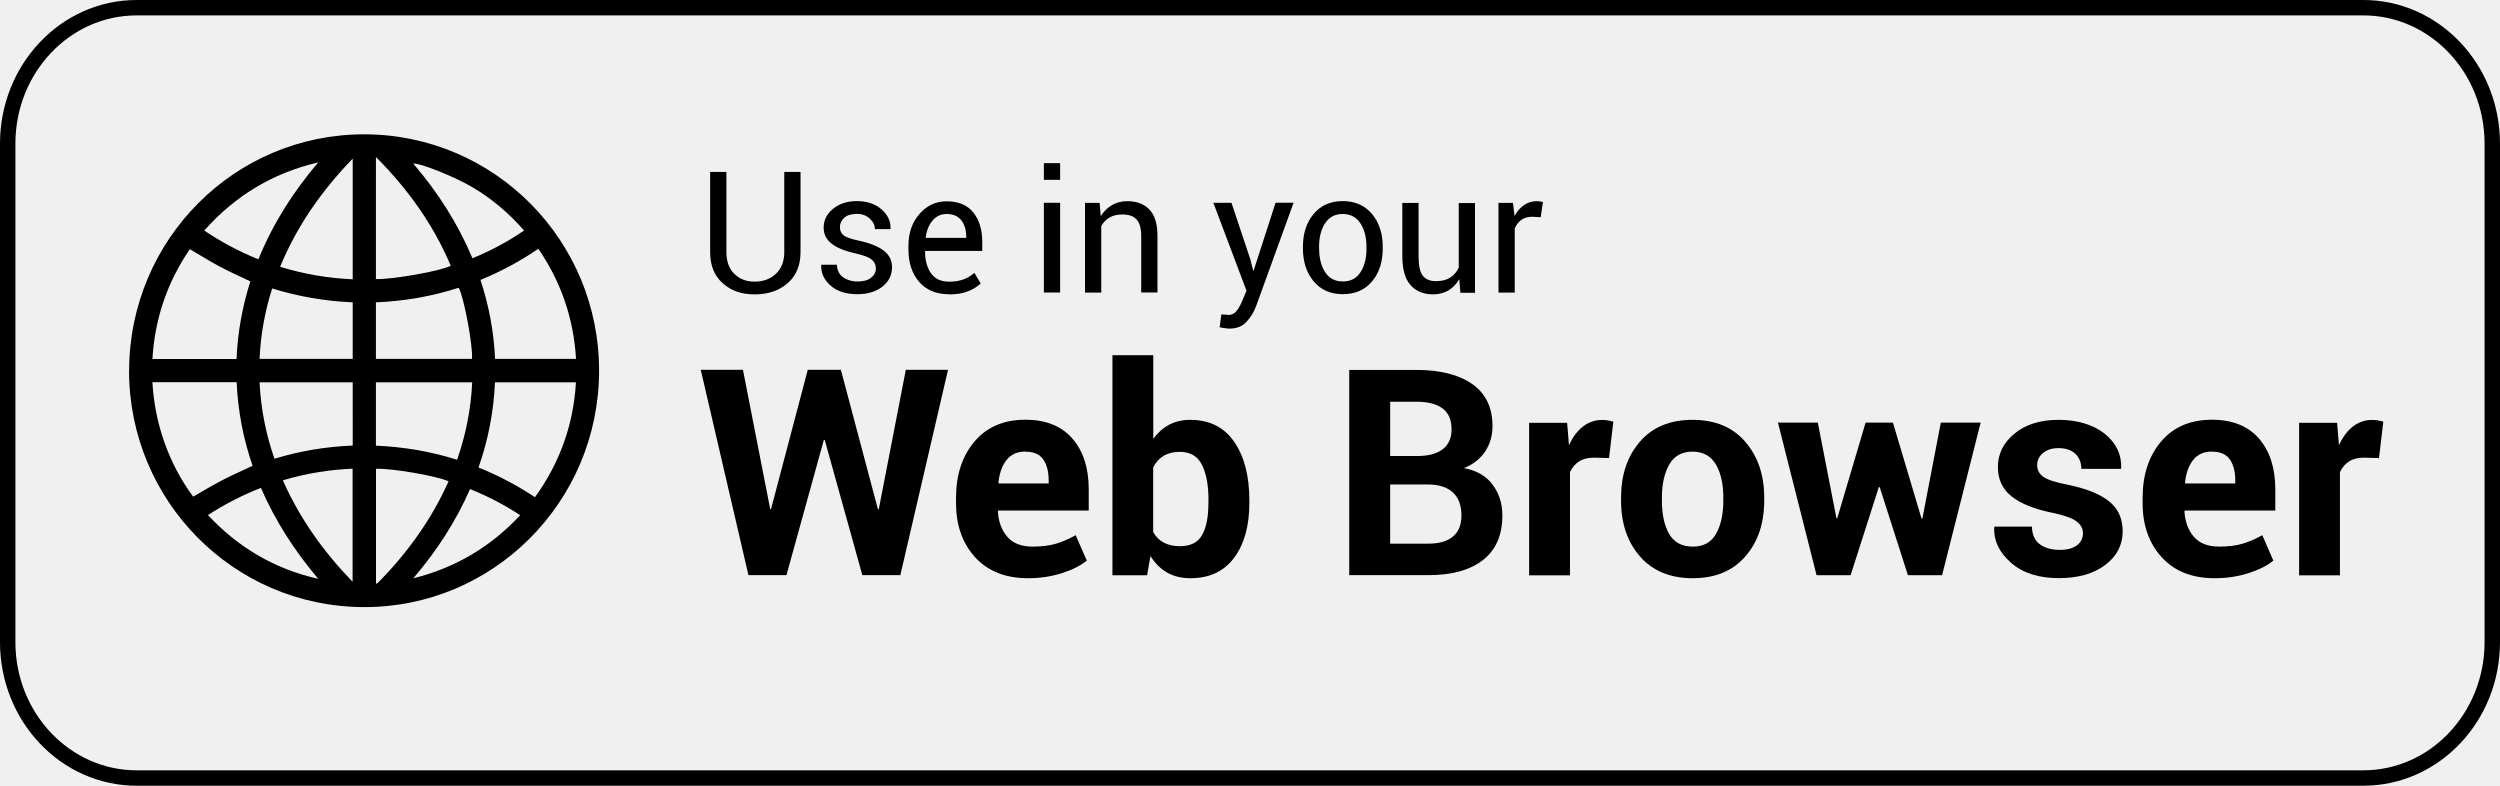
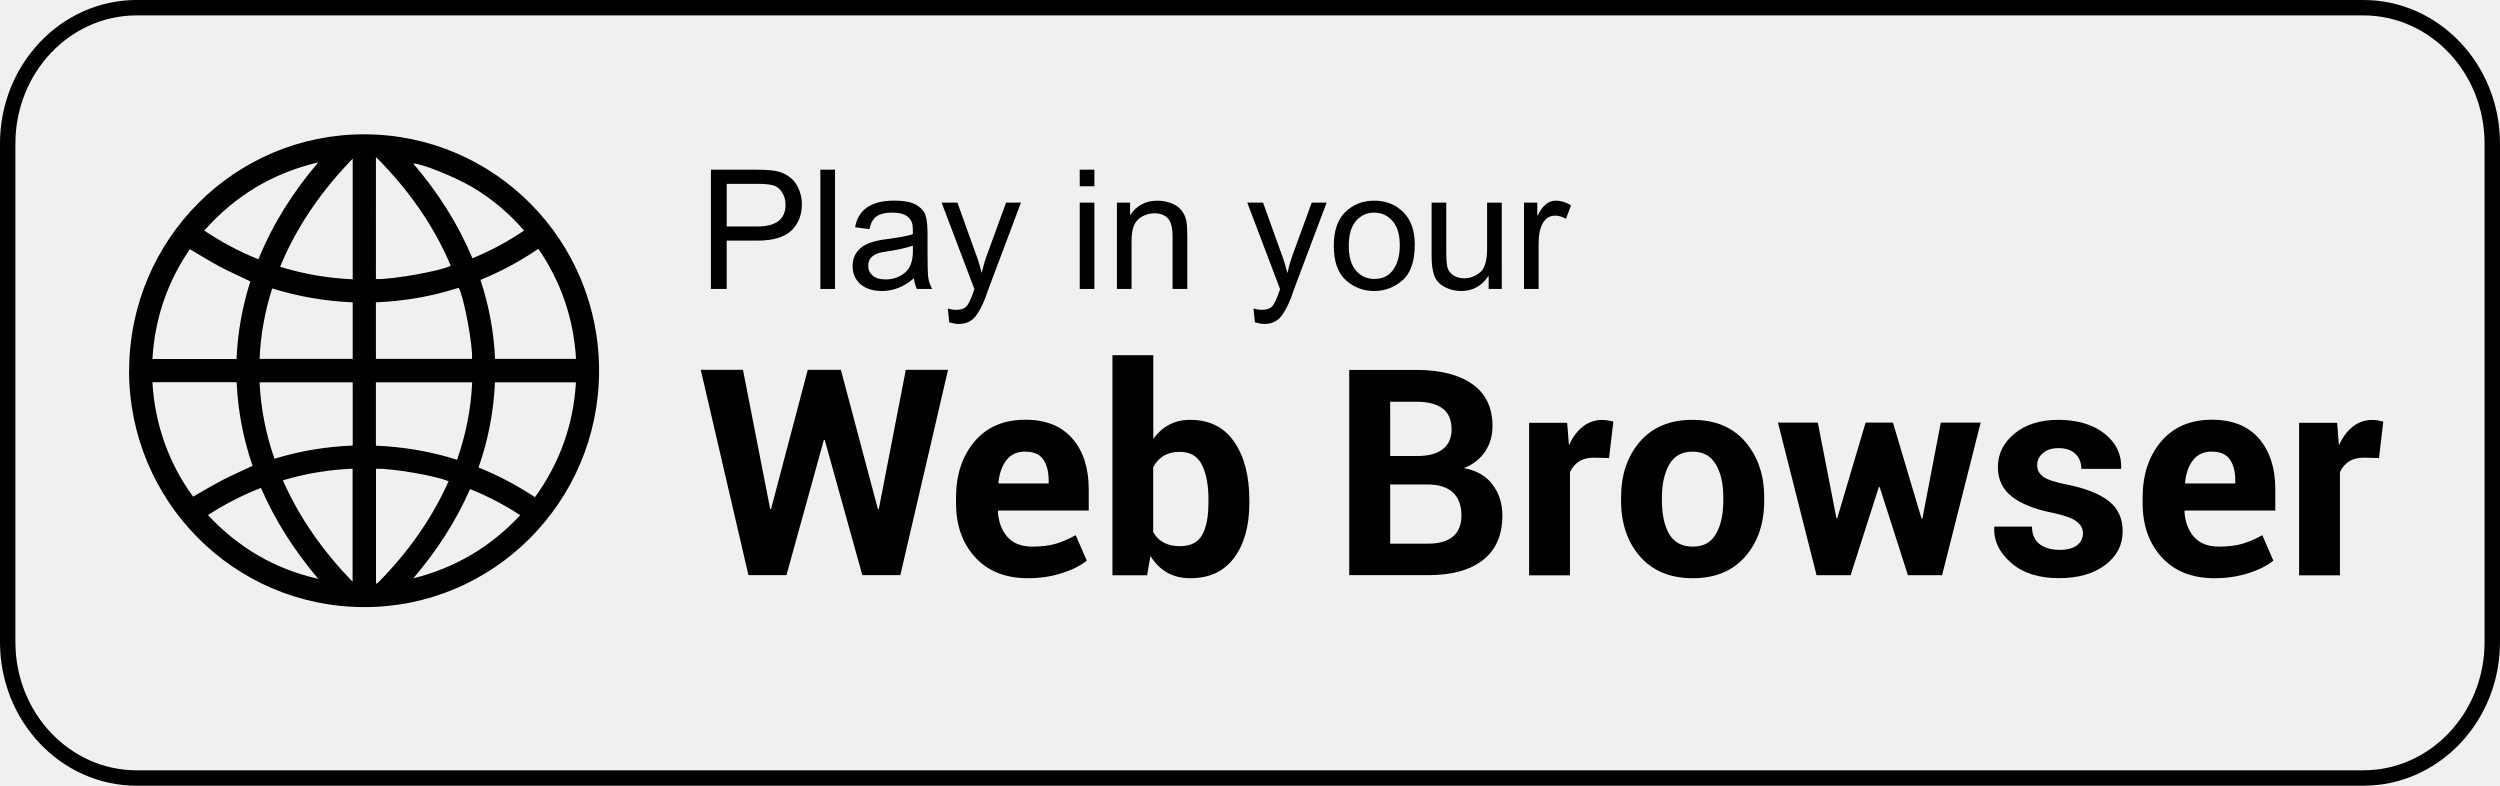
<svg xmlns="http://www.w3.org/2000/svg" width="140" height="44" viewBox="0 0 140 44" fill="none" version="1.1" id="svg2944">
  <defs id="defs2948" />
  <path d="M 7.231,20.753 C 7.248,13.412 13.148,7.505 20.414,7.522 27.708,7.538 33.576,13.484 33.548,20.803 33.521,28.133 27.593,34.041 20.338,33.997 13.066,33.958 7.231,28.04 7.226,20.753 Z m 1.305,0.656 c 0.066,1.169 0.291,2.295 0.68,3.387 0.389,1.092 0.927,2.107 1.601,3.017 0.554,-0.32 1.086,-0.64 1.64,-0.927 0.548,-0.287 1.119,-0.53 1.689,-0.8 -0.521,-1.506 -0.823,-3.072 -0.894,-4.683 H 8.542 Z m 21.425,6.431 c 1.387,-1.925 2.155,-4.06 2.292,-6.431 h -4.535 c -0.071,1.638 -0.378,3.227 -0.921,4.771 1.113,0.447 2.155,0.998 3.159,1.66 z M 13.247,20.103 c 0.06,-1.5 0.329,-2.951 0.773,-4.346 -0.587,-0.281 -1.174,-0.541 -1.733,-0.838 -0.559,-0.298 -1.097,-0.64 -1.656,-0.965 -1.261,1.842 -1.963,3.894 -2.095,6.15 z m 13.66,-4.429 c 0.477,1.451 0.751,2.918 0.817,4.424 h 4.535 c -0.137,-2.261 -0.839,-4.313 -2.111,-6.166 -1.026,0.7 -2.095,1.274 -3.241,1.743 z M 25.597,25.745 c 0.494,-1.412 0.779,-2.852 0.845,-4.335 h -5.391 v 3.547 c 1.546,0.066 3.06,0.32 4.546,0.789 z m -5.846,-4.335 h -5.215 c 0.071,1.473 0.351,2.896 0.834,4.28 1.437,-0.441 2.89,-0.678 4.382,-0.739 z m 1.3,-4.479 v 3.166 h 5.38 c 0.066,-0.706 -0.466,-3.541 -0.746,-3.982 -1.503,0.485 -3.044,0.75 -4.634,0.816 z m -6.515,3.166 h 5.215 v -3.166 c -1.535,-0.066 -3.033,-0.32 -4.508,-0.778 -0.411,1.285 -0.647,2.592 -0.707,3.944 z m 6.515,-4.468 c 0.943,0.028 3.718,-0.469 4.19,-0.75 -0.976,-2.311 -2.407,-4.297 -4.162,-6.062 l -0.027,0.011 z M 19.751,8.884 c -1.727,1.787 -3.12,3.762 -4.064,6.056 1.327,0.408 2.676,0.64 4.064,0.7 V 8.889 Z m 1.305,17.369 v 6.442 c 0.049,-0.028 0.082,-0.039 0.11,-0.061 1.645,-1.666 2.994,-3.53 3.954,-5.681 -0.664,-0.303 -3.197,-0.739 -4.064,-0.7 z m -1.311,6.326 v -6.332 c -1.333,0.055 -2.627,0.27 -3.905,0.651 0.949,2.145 2.281,4.004 3.905,5.681 z M 11.437,12.91 c 0.96,0.645 1.963,1.18 3.033,1.611 0.812,-1.997 1.947,-3.778 3.351,-5.427 -2.55,0.596 -4.656,1.87 -6.383,3.817 z m 15.015,1.555 c 1.026,-0.419 1.98,-0.932 2.896,-1.555 -0.823,-0.949 -1.76,-1.743 -2.819,-2.383 -1.025,-0.618 -3,-1.406 -3.389,-1.368 1.371,1.594 2.495,3.348 3.318,5.306 z m -8.632,17.948 c -1.305,-1.544 -2.396,-3.221 -3.208,-5.091 -1.042,0.408 -2.024,0.91 -2.967,1.522 1.705,1.826 3.751,3.023 6.169,3.569 z m 8.505,-5.03 c -0.801,1.831 -1.875,3.475 -3.181,5.003 2.364,-0.59 4.343,-1.77 5.988,-3.536 -0.899,-0.585 -1.826,-1.07 -2.808,-1.462 z" fill="#000000" id="path2902" style="stroke-width:1.129" />
-   <path d="M 44.83,9.623 V 14.113 c 0,0.745 -0.241,1.324 -0.718,1.743 -0.483,0.419 -1.097,0.629 -1.854,0.629 -0.757,0 -1.327,-0.21 -1.793,-0.629 C 39.998,15.436 39.768,14.857 39.768,14.118 V 9.628 h 0.91 v 4.49 c 0,0.518 0.148,0.921 0.439,1.213 0.291,0.292 0.674,0.441 1.135,0.441 0.494,0 0.894,-0.149 1.201,-0.441 0.307,-0.292 0.466,-0.695 0.466,-1.213 V 9.628 h 0.91 z" fill="#000000" id="path2904" style="stroke-width:1.129" />
-   <path d="m 49.047,15.028 c 0,-0.199 -0.077,-0.364 -0.23,-0.491 -0.154,-0.127 -0.439,-0.237 -0.866,-0.336 -0.587,-0.127 -1.042,-0.303 -1.355,-0.535 -0.313,-0.232 -0.472,-0.535 -0.472,-0.921 0,-0.408 0.175,-0.761 0.521,-1.048 0.345,-0.287 0.795,-0.436 1.344,-0.436 0.548,0 1.026,0.154 1.376,0.463 0.351,0.309 0.521,0.667 0.505,1.081 l -0.011,0.028 h -0.866 c 0,-0.215 -0.093,-0.414 -0.285,-0.59 -0.187,-0.176 -0.428,-0.265 -0.718,-0.265 -0.318,0 -0.559,0.072 -0.718,0.221 -0.159,0.149 -0.236,0.32 -0.236,0.519 0,0.199 0.066,0.353 0.203,0.458 0.137,0.11 0.417,0.21 0.845,0.298 0.614,0.132 1.075,0.314 1.393,0.552 0.318,0.237 0.477,0.552 0.477,0.932 0,0.447 -0.181,0.811 -0.537,1.092 -0.357,0.281 -0.828,0.425 -1.404,0.425 -0.636,0 -1.141,-0.16 -1.503,-0.485 -0.368,-0.325 -0.537,-0.706 -0.521,-1.136 l 0.011,-0.028 h 0.866 c 0.016,0.325 0.137,0.563 0.362,0.712 0.225,0.149 0.488,0.226 0.79,0.226 0.324,0 0.576,-0.066 0.757,-0.204 0.181,-0.138 0.274,-0.314 0.274,-0.529 z" fill="#000000" id="path2906" style="stroke-width:1.129" />
-   <path d="m 53.153,16.479 c -0.718,0 -1.278,-0.232 -1.678,-0.689 -0.4,-0.463 -0.603,-1.07 -0.603,-1.82 v -0.204 c 0,-0.722 0.208,-1.318 0.62,-1.787 0.411,-0.474 0.921,-0.706 1.513,-0.706 0.669,0 1.168,0.21 1.503,0.629 0.335,0.419 0.499,0.971 0.499,1.666 v 0.485 h -3.192 l -0.011,0.022 c 0,0.502 0.11,0.916 0.335,1.23 0.219,0.314 0.559,0.469 1.015,0.469 0.307,0 0.576,-0.044 0.812,-0.132 0.23,-0.088 0.433,-0.21 0.598,-0.364 l 0.356,0.596 c -0.181,0.171 -0.411,0.32 -0.707,0.436 -0.291,0.121 -0.647,0.177 -1.058,0.177 z m -0.143,-4.495 c -0.318,0 -0.581,0.121 -0.79,0.37 -0.208,0.248 -0.335,0.563 -0.378,0.943 l 0.011,0.022 h 2.254 v -0.072 c 0,-0.364 -0.088,-0.667 -0.269,-0.905 -0.181,-0.237 -0.455,-0.359 -0.828,-0.359 z" fill="#000000" id="path2908" style="stroke-width:1.129" />
-   <path d="M 59.367,10.07 H 58.457 V 9.137 h 0.91 z m 0,6.31 h -0.91 v -5.025 h 0.91 z" fill="#000000" id="path2910" style="stroke-width:1.129" />
-   <path d="m 61.578,11.36 0.066,0.745 c 0.165,-0.265 0.373,-0.474 0.625,-0.618 0.252,-0.149 0.537,-0.221 0.855,-0.221 0.537,0 0.954,0.16 1.25,0.474 0.296,0.314 0.444,0.805 0.444,1.467 v 3.171 h -0.91 v -3.149 c 0,-0.441 -0.088,-0.756 -0.263,-0.943 -0.176,-0.188 -0.439,-0.276 -0.795,-0.276 -0.28,0 -0.516,0.055 -0.713,0.171 -0.197,0.11 -0.351,0.27 -0.466,0.474 v 3.729 h -0.91 v -5.025 h 0.812 z" fill="#000000" id="path2912" style="stroke-width:1.129" />
-   <path d="m 70.018,14.52 0.159,0.629 h 0.027 l 1.228,-3.795 h 1.009 l -2.1,5.791 c -0.126,0.336 -0.307,0.629 -0.543,0.882 -0.236,0.254 -0.554,0.375 -0.954,0.375 -0.071,0 -0.17,-0.011 -0.28,-0.028 -0.115,-0.016 -0.203,-0.033 -0.263,-0.05 l 0.093,-0.717 c 0,0 0.038,0 0.165,0.011 0.126,0.011 0.208,0.017 0.241,0.017 0.192,0 0.351,-0.088 0.477,-0.259 0.121,-0.171 0.225,-0.364 0.307,-0.574 l 0.219,-0.524 -1.854,-4.92 h 1.014 z" fill="#000000" id="path2914" style="stroke-width:1.129" />
-   <path d="m 72.963,13.82 c 0,-0.745 0.197,-1.357 0.598,-1.837 0.4,-0.48 0.943,-0.722 1.629,-0.722 0.685,0 1.239,0.243 1.64,0.717 0.4,0.48 0.603,1.092 0.603,1.837 v 0.105 c 0,0.75 -0.197,1.362 -0.598,1.837 -0.4,0.474 -0.943,0.717 -1.634,0.717 -0.691,0 -1.234,-0.237 -1.634,-0.717 -0.4,-0.48 -0.603,-1.092 -0.603,-1.837 v -0.105 z m 0.91,0.105 c 0,0.535 0.11,0.971 0.335,1.318 0.225,0.347 0.554,0.518 0.993,0.518 0.439,0 0.762,-0.171 0.987,-0.518 0.225,-0.347 0.335,-0.783 0.335,-1.318 v -0.105 c 0,-0.524 -0.115,-0.965 -0.34,-1.313 -0.225,-0.347 -0.559,-0.524 -0.993,-0.524 -0.433,0 -0.762,0.177 -0.987,0.524 -0.225,0.347 -0.335,0.789 -0.335,1.313 v 0.105 z" fill="#000000" id="path2916" style="stroke-width:1.129" />
-   <path d="m 81.715,15.64 c -0.159,0.27 -0.356,0.474 -0.603,0.623 -0.247,0.143 -0.532,0.221 -0.855,0.221 -0.543,0 -0.971,-0.177 -1.272,-0.524 -0.307,-0.347 -0.455,-0.894 -0.455,-1.633 v -2.962 h 0.91 v 2.973 c 0,0.535 0.077,0.905 0.236,1.103 0.159,0.199 0.4,0.303 0.735,0.303 0.335,0 0.592,-0.066 0.801,-0.199 0.208,-0.132 0.367,-0.32 0.477,-0.557 v -3.618 h 0.91 v 5.025 h -0.817 l -0.06,-0.745 z" fill="#000000" id="path2918" style="stroke-width:1.129" />
-   <path d="m 86.278,12.166 -0.466,-0.028 c -0.241,0 -0.444,0.055 -0.609,0.171 -0.165,0.116 -0.291,0.276 -0.378,0.485 v 3.591 h -0.91 v -5.025 h 0.812 l 0.088,0.734 c 0.143,-0.259 0.318,-0.463 0.526,-0.607 0.208,-0.143 0.444,-0.221 0.718,-0.221 0.066,0 0.132,0 0.192,0.017 0.06,0.011 0.11,0.022 0.154,0.033 z" fill="#000000" id="path2920" style="stroke-width:1.129" />
  <path d="m 49.163,28.514 h 0.049 l 1.514,-7.805 h 2.364 l -2.671,11.5 h -2.128 l -2.106,-7.573 h -0.049 l -2.095,7.573 H 41.913 L 39.242,20.709 h 2.364 l 1.524,7.794 h 0.049 l 2.056,-7.794 h 1.854 z" fill="#000000" id="path2922" style="stroke-width:1.129" />
  <path d="m 57.574,32.38 c -1.267,0 -2.254,-0.392 -2.967,-1.175 -0.713,-0.783 -1.069,-1.787 -1.069,-3.023 v -0.314 c 0,-1.28 0.345,-2.328 1.036,-3.144 0.691,-0.816 1.64,-1.219 2.852,-1.219 1.141,0 2.018,0.353 2.627,1.054 0.609,0.7 0.916,1.649 0.916,2.841 v 1.191 h -5.067 l -0.022,0.05 c 0.038,0.585 0.214,1.059 0.532,1.423 0.318,0.364 0.784,0.546 1.409,0.546 0.515,0 0.949,-0.055 1.305,-0.16 0.356,-0.105 0.729,-0.265 1.113,-0.48 l 0.62,1.423 c -0.34,0.281 -0.801,0.513 -1.382,0.7 -0.581,0.188 -1.212,0.287 -1.903,0.287 z m -0.148,-7.093 c -0.461,0 -0.817,0.16 -1.064,0.48 -0.247,0.32 -0.4,0.739 -0.45,1.269 l 0.016,0.039 h 2.797 v -0.171 c 0,-0.502 -0.104,-0.894 -0.307,-1.18 -0.203,-0.287 -0.532,-0.43 -0.987,-0.43 z" fill="#000000" id="path2924" style="stroke-width:1.129" />
  <path d="m 69.963,28.177 c 0,1.274 -0.285,2.295 -0.85,3.056 -0.565,0.761 -1.382,1.147 -2.451,1.147 -0.499,0 -0.932,-0.105 -1.3,-0.314 -0.367,-0.21 -0.68,-0.519 -0.938,-0.927 l -0.186,1.076 H 62.297 V 19.893 h 2.287 v 4.683 c 0.247,-0.342 0.543,-0.607 0.883,-0.789 0.34,-0.182 0.735,-0.276 1.179,-0.276 1.08,0 1.903,0.408 2.468,1.23 0.565,0.816 0.85,1.908 0.85,3.276 v 0.166 z m -2.287,-0.166 c 0,-0.833 -0.121,-1.489 -0.367,-1.98 -0.241,-0.485 -0.658,-0.728 -1.245,-0.728 -0.356,0 -0.658,0.077 -0.905,0.226 -0.247,0.149 -0.439,0.364 -0.581,0.645 v 3.618 c 0.143,0.259 0.335,0.458 0.587,0.59 0.247,0.138 0.554,0.204 0.916,0.204 0.592,0 1.003,-0.21 1.239,-0.629 0.236,-0.419 0.351,-1.009 0.351,-1.782 v -0.166 z" fill="#000000" id="path2926" style="stroke-width:1.129" />
  <path d="m 75.557,32.215 v -11.5 h 3.745 c 1.344,0 2.396,0.265 3.148,0.794 0.751,0.529 1.13,1.313 1.13,2.355 0,0.529 -0.137,0.998 -0.406,1.412 -0.274,0.414 -0.669,0.728 -1.196,0.938 0.713,0.132 1.25,0.441 1.612,0.932 0.362,0.491 0.543,1.059 0.543,1.715 0,1.103 -0.362,1.936 -1.086,2.499 -0.724,0.568 -1.744,0.849 -3.071,0.849 h -4.42 z m 2.292,-6.679 h 1.53 c 0.614,0 1.086,-0.127 1.415,-0.381 0.329,-0.254 0.494,-0.623 0.494,-1.103 0,-0.529 -0.165,-0.927 -0.499,-1.175 -0.335,-0.254 -0.828,-0.381 -1.486,-0.381 h -1.453 z m 0,1.594 v 3.315 h 2.128 c 0.609,0 1.069,-0.132 1.387,-0.397 0.318,-0.265 0.477,-0.662 0.477,-1.18 0,-0.557 -0.159,-0.987 -0.472,-1.285 -0.313,-0.298 -0.79,-0.452 -1.42,-0.452 h -2.106 z" fill="#000000" id="path2928" style="stroke-width:1.129" />
  <path d="m 90.1,25.651 -0.839,-0.022 c -0.34,0 -0.62,0.072 -0.839,0.215 -0.219,0.143 -0.389,0.342 -0.504,0.601 v 5.775 h -2.287 v -8.544 h 2.128 l 0.104,1.263 c 0.197,-0.447 0.455,-0.794 0.773,-1.048 0.318,-0.248 0.68,-0.375 1.097,-0.375 0.115,0 0.219,0.011 0.318,0.028 0.099,0.017 0.197,0.039 0.296,0.066 l -0.241,2.046 z" fill="#000000" id="path2930" style="stroke-width:1.129" />
  <path d="m 90.78,27.863 c 0,-1.274 0.351,-2.317 1.058,-3.133 0.707,-0.816 1.684,-1.219 2.939,-1.219 1.256,0 2.243,0.403 2.95,1.219 0.707,0.816 1.069,1.859 1.069,3.133 v 0.166 c 0,1.285 -0.356,2.333 -1.064,3.138 -0.707,0.811 -1.689,1.213 -2.939,1.213 -1.25,0 -2.237,-0.403 -2.95,-1.213 -0.707,-0.811 -1.064,-1.853 -1.064,-3.138 z m 2.287,0.166 c 0,0.778 0.137,1.407 0.406,1.875 0.274,0.469 0.713,0.706 1.322,0.706 0.609,0 1.026,-0.237 1.3,-0.712 0.274,-0.474 0.411,-1.098 0.411,-1.87 v -0.166 c 0,-0.756 -0.137,-1.379 -0.417,-1.853 -0.28,-0.474 -0.713,-0.717 -1.311,-0.717 -0.598,0 -1.025,0.243 -1.3,0.723 -0.274,0.48 -0.411,1.098 -0.411,1.853 v 0.166 z" fill="#000000" id="path2932" style="stroke-width:1.129" />
  <path d="m 107.605,29.038 h 0.049 l 1.032,-5.372 h 2.231 l -2.16,8.544 h -1.914 l -1.58,-4.931 h -0.049 l -1.579,4.931 h -1.908 L 99.565,23.666 H 101.797 l 1.042,5.345 h 0.05 l 1.585,-5.345 h 1.53 z" fill="#000000" id="path2934" style="stroke-width:1.129" />
  <path d="m 116.642,29.843 c 0,-0.254 -0.12,-0.469 -0.367,-0.651 -0.242,-0.182 -0.697,-0.342 -1.355,-0.48 -0.992,-0.199 -1.749,-0.502 -2.265,-0.91 -0.515,-0.403 -0.773,-0.954 -0.773,-1.649 0,-0.734 0.307,-1.357 0.927,-1.87 0.62,-0.513 1.437,-0.772 2.468,-0.772 1.031,0 1.931,0.259 2.578,0.772 0.647,0.518 0.954,1.158 0.933,1.925 l -0.017,0.05 h -2.215 c 0,-0.342 -0.11,-0.623 -0.33,-0.838 -0.219,-0.215 -0.537,-0.325 -0.948,-0.325 -0.367,0 -0.658,0.094 -0.872,0.276 -0.215,0.182 -0.324,0.408 -0.324,0.678 0,0.27 0.11,0.48 0.334,0.645 0.226,0.166 0.675,0.314 1.355,0.447 1.042,0.21 1.815,0.519 2.33,0.927 0.516,0.408 0.768,0.971 0.768,1.688 0,0.767 -0.329,1.395 -0.981,1.886 -0.653,0.491 -1.519,0.734 -2.593,0.734 -1.13,0 -2.024,-0.287 -2.683,-0.866 -0.657,-0.579 -0.97,-1.235 -0.937,-1.969 l 0.016,-0.05 h 2.095 c 0.016,0.458 0.165,0.789 0.449,0.993 0.286,0.204 0.653,0.309 1.108,0.309 0.422,0 0.746,-0.088 0.971,-0.259 0.225,-0.171 0.334,-0.403 0.334,-0.7 z" fill="#000000" id="path2936" style="stroke-width:1.129" />
  <path d="m 124.023,32.38 c -1.267,0 -2.254,-0.392 -2.967,-1.175 -0.712,-0.783 -1.069,-1.787 -1.069,-3.023 v -0.314 c 0,-1.28 0.345,-2.328 1.036,-3.144 0.691,-0.816 1.639,-1.219 2.852,-1.219 1.14,0 2.018,0.353 2.626,1.054 0.609,0.7 0.916,1.649 0.916,2.841 v 1.191 h -5.067 l -0.021,0.05 c 0.038,0.585 0.213,1.059 0.532,1.423 0.318,0.364 0.785,0.546 1.409,0.546 0.516,0 0.95,-0.055 1.305,-0.16 0.357,-0.105 0.729,-0.265 1.113,-0.48 l 0.62,1.423 c -0.34,0.281 -0.8,0.513 -1.382,0.7 -0.581,0.188 -1.211,0.287 -1.902,0.287 z m -0.148,-7.093 c -0.461,0 -0.817,0.16 -1.065,0.48 -0.246,0.32 -0.4,0.739 -0.449,1.269 l 0.017,0.039 h 2.797 v -0.171 c 0,-0.502 -0.104,-0.894 -0.307,-1.18 -0.203,-0.287 -0.532,-0.43 -0.987,-0.43 z" fill="#000000" id="path2938" style="stroke-width:1.129" />
  <path d="m 133.219,25.651 -0.839,-0.022 c -0.34,0 -0.62,0.072 -0.839,0.215 -0.219,0.143 -0.39,0.342 -0.505,0.601 v 5.775 h -2.286 v -8.544 h 2.127 l 0.105,1.263 c 0.196,-0.447 0.455,-0.794 0.772,-1.048 0.318,-0.248 0.681,-0.375 1.097,-0.375 0.115,0 0.219,0.011 0.318,0.028 0.098,0.017 0.196,0.039 0.296,0.066 l -0.242,2.046 z" fill="#000000" id="path2940" style="stroke-width:1.129" />
  <path d="M 132.345,0.431 H 7.654 c -3.989,0 -7.223,3.409 -7.223,7.614 V 35.955 c 0,4.205 3.234,7.614 7.223,7.614 H 132.345 c 3.99,0 7.223,-3.409 7.223,-7.614 V 8.045 c 0,-4.205 -3.234,-7.614 -7.223,-7.614 z" stroke="#000000" stroke-width="0.863" stroke-miterlimit="10" id="path2942" />
+   <g aria-label="Play in your " id="text8311" style="font-size:9.333px;fill:#ffffff">
+     <path d="m 39.811,9.501 h 2.52 q 0.597,0 1.025,0.059 0.433,0.059 0.802,0.31 0.369,0.246 0.556,0.674 0.191,0.424 0.191,0.889 0,0.925 -0.597,1.486 -0.592,0.556 -1.905,0.556 h -1.709 v 2.707 H 39.811 Z m 0.884,3.181 h 1.718 q 1.577,0 1.577,-1.221 0,-0.401 -0.205,-0.706 -0.205,-0.31 -0.506,-0.383 -0.296,-0.077 -0.884,-0.077 h -1.7 z" style="font-family:'Arial Unicode MS';-inkscape-font-specification:'Arial Unicode MS';fill:#000000" id="path9671" />
+     <path d="M 46.761,16.182 H 45.941 V 9.501 h 0.82 z" style="font-family:'Arial Unicode MS';-inkscape-font-specification:'Arial Unicode MS';fill:#000000" id="path9673" />
+     <path d="m 52.207,16.182 h -0.861 q -0.118,-0.228 -0.169,-0.597 -0.825,0.711 -1.782,0.711 -0.766,0 -1.208,-0.383 -0.442,-0.383 -0.442,-1.012 0,-0.602 0.424,-0.989 0.428,-0.392 1.481,-0.52 l 0.766,-0.114 q 0.428,-0.068 0.706,-0.169 0,-0.369 -0.023,-0.52 -0.023,-0.155 -0.137,-0.319 -0.109,-0.164 -0.355,-0.264 -0.246,-0.1 -0.661,-0.1 -0.529,0 -0.839,0.196 -0.305,0.196 -0.419,0.729 l -0.802,-0.105 q 0.132,-0.743 0.679,-1.117 0.547,-0.374 1.504,-0.374 0.87,0 1.276,0.26 0.41,0.255 0.501,0.62 0.096,0.365 0.096,0.939 v 1.103 q 0,1.007 0.036,1.354 0.041,0.342 0.228,0.67 z M 51.122,14.054 V 13.757 q -0.643,0.214 -1.572,0.342 -0.93,0.123 -0.93,0.784 0,0.333 0.251,0.551 0.251,0.214 0.72,0.214 0.606,0 1.066,-0.36 0.465,-0.365 0.465,-1.235 z" style="font-family:'Arial Unicode MS';-inkscape-font-specification:'Arial Unicode MS';fill:#000000" id="path9675" />
+     <path d="m 57.174,11.347 -1.85,4.917 q -0.005,0.009 -0.009,0.032 -0.264,0.82 -0.62,1.331 -0.351,0.515 -1.003,0.515 -0.219,0 -0.533,-0.091 l -0.082,-0.775 q 0.237,0.073 0.465,0.073 0.456,0 0.629,-0.251 0.178,-0.251 0.396,-0.907 l -1.837,-4.844 h 0.884 l 1.139,3.167 q 0.1,0.292 0.214,0.752 h 0.018 q 0.114,-0.529 0.292,-1.007 l 1.062,-2.912 z" style="font-family:'Arial Unicode MS';-inkscape-font-specification:'Arial Unicode MS';fill:#000000" id="path9677" />
+     <path d="m 61.285,16.182 h -0.82 v -4.835 h 0.82 z m 0,-5.751 H 60.465 V 9.501 h 0.82 z" style="font-family:'Arial Unicode MS';-inkscape-font-specification:'Arial Unicode MS';fill:#000000" id="path9679" />
+     <path d="m 66.489,16.182 h -0.825 v -2.939 q 0,-0.743 -0.269,-1.021 -0.264,-0.278 -0.738,-0.278 -0.365,0 -0.693,0.178 -0.324,0.178 -0.46,0.501 -0.137,0.324 -0.137,0.916 v 2.643 H 62.547 v -4.835 h 0.738 v 0.684 h 0.018 q 0.26,-0.396 0.638,-0.592 0.383,-0.201 0.884,-0.201 0.383,0 0.757,0.137 0.374,0.137 0.583,0.41 0.214,0.273 0.269,0.583 0.055,0.31 0.055,0.839 z" style="font-family:'Arial Unicode MS';-inkscape-font-specification:'Arial Unicode MS';fill:#000000" id="path9681" />
+     <path d="m 74.291,11.347 -1.85,4.917 q -0.005,0.009 -0.009,0.032 -0.264,0.82 -0.62,1.331 -0.351,0.515 -1.003,0.515 -0.219,0 -0.533,-0.091 l -0.082,-0.775 q 0.237,0.073 0.465,0.073 0.456,0 0.629,-0.251 0.178,-0.251 0.396,-0.907 l -1.837,-4.844 h 0.884 l 1.139,3.167 q 0.1,0.292 0.214,0.752 h 0.018 q 0.114,-0.529 0.292,-1.007 l 1.062,-2.912 z" style="font-family:'Arial Unicode MS';-inkscape-font-specification:'Arial Unicode MS';fill:#000000" id="path9683" />
+     <path d="m 76.957,11.237 q 0.98,0 1.622,0.638 0.647,0.638 0.647,1.814 0,1.426 -0.697,2.019 -0.697,0.588 -1.572,0.588 -0.916,0 -1.59,-0.606 -0.674,-0.606 -0.674,-1.923 0,-1.276 0.652,-1.9 0.652,-0.629 1.613,-0.629 z m 0,4.384 q 0.702,0 1.066,-0.52 0.365,-0.52 0.365,-1.367 0,-0.907 -0.415,-1.367 -0.41,-0.46 -1.016,-0.46 -0.624,0 -1.025,0.469 -0.401,0.465 -0.401,1.39 0,0.921 0.406,1.39 0.41,0.465 1.021,0.465 z" style="font-family:'Arial Unicode MS';-inkscape-font-specification:'Arial Unicode MS';fill:#000000" id="path9685" />
+     <path d="m 84.099,16.182 h -0.734 v -0.711 h -0.023 q -0.556,0.825 -1.518,0.825 -0.506,0 -0.939,-0.232 -0.428,-0.237 -0.574,-0.647 -0.141,-0.415 -0.141,-1.071 v -2.999 h 0.82 v 2.68 q 0,0.643 0.059,0.921 0.064,0.278 0.324,0.46 0.26,0.178 0.62,0.178 0.465,0 0.875,-0.319 0.41,-0.324 0.41,-1.335 v -2.584 h 0.82 z" style="font-family:'Arial Unicode MS';-inkscape-font-specification:'Arial Unicode MS';fill:#000000" id="path9687" />
+     <path d="m 87.977,11.497 -0.283,0.757 Q 87.389,12.076 87.097,12.076 q -0.46,0 -0.697,0.415 -0.237,0.41 -0.237,1.153 v 2.538 h -0.82 v -4.835 h 0.747 V 12.076 h 0.018 q 0.392,-0.839 1.025,-0.839 0.419,0 0.843,0.26 z" style="font-family:'Arial Unicode MS';-inkscape-font-specification:'Arial Unicode MS';fill:#000000" id="path9689" />
+   </g>
</svg>
